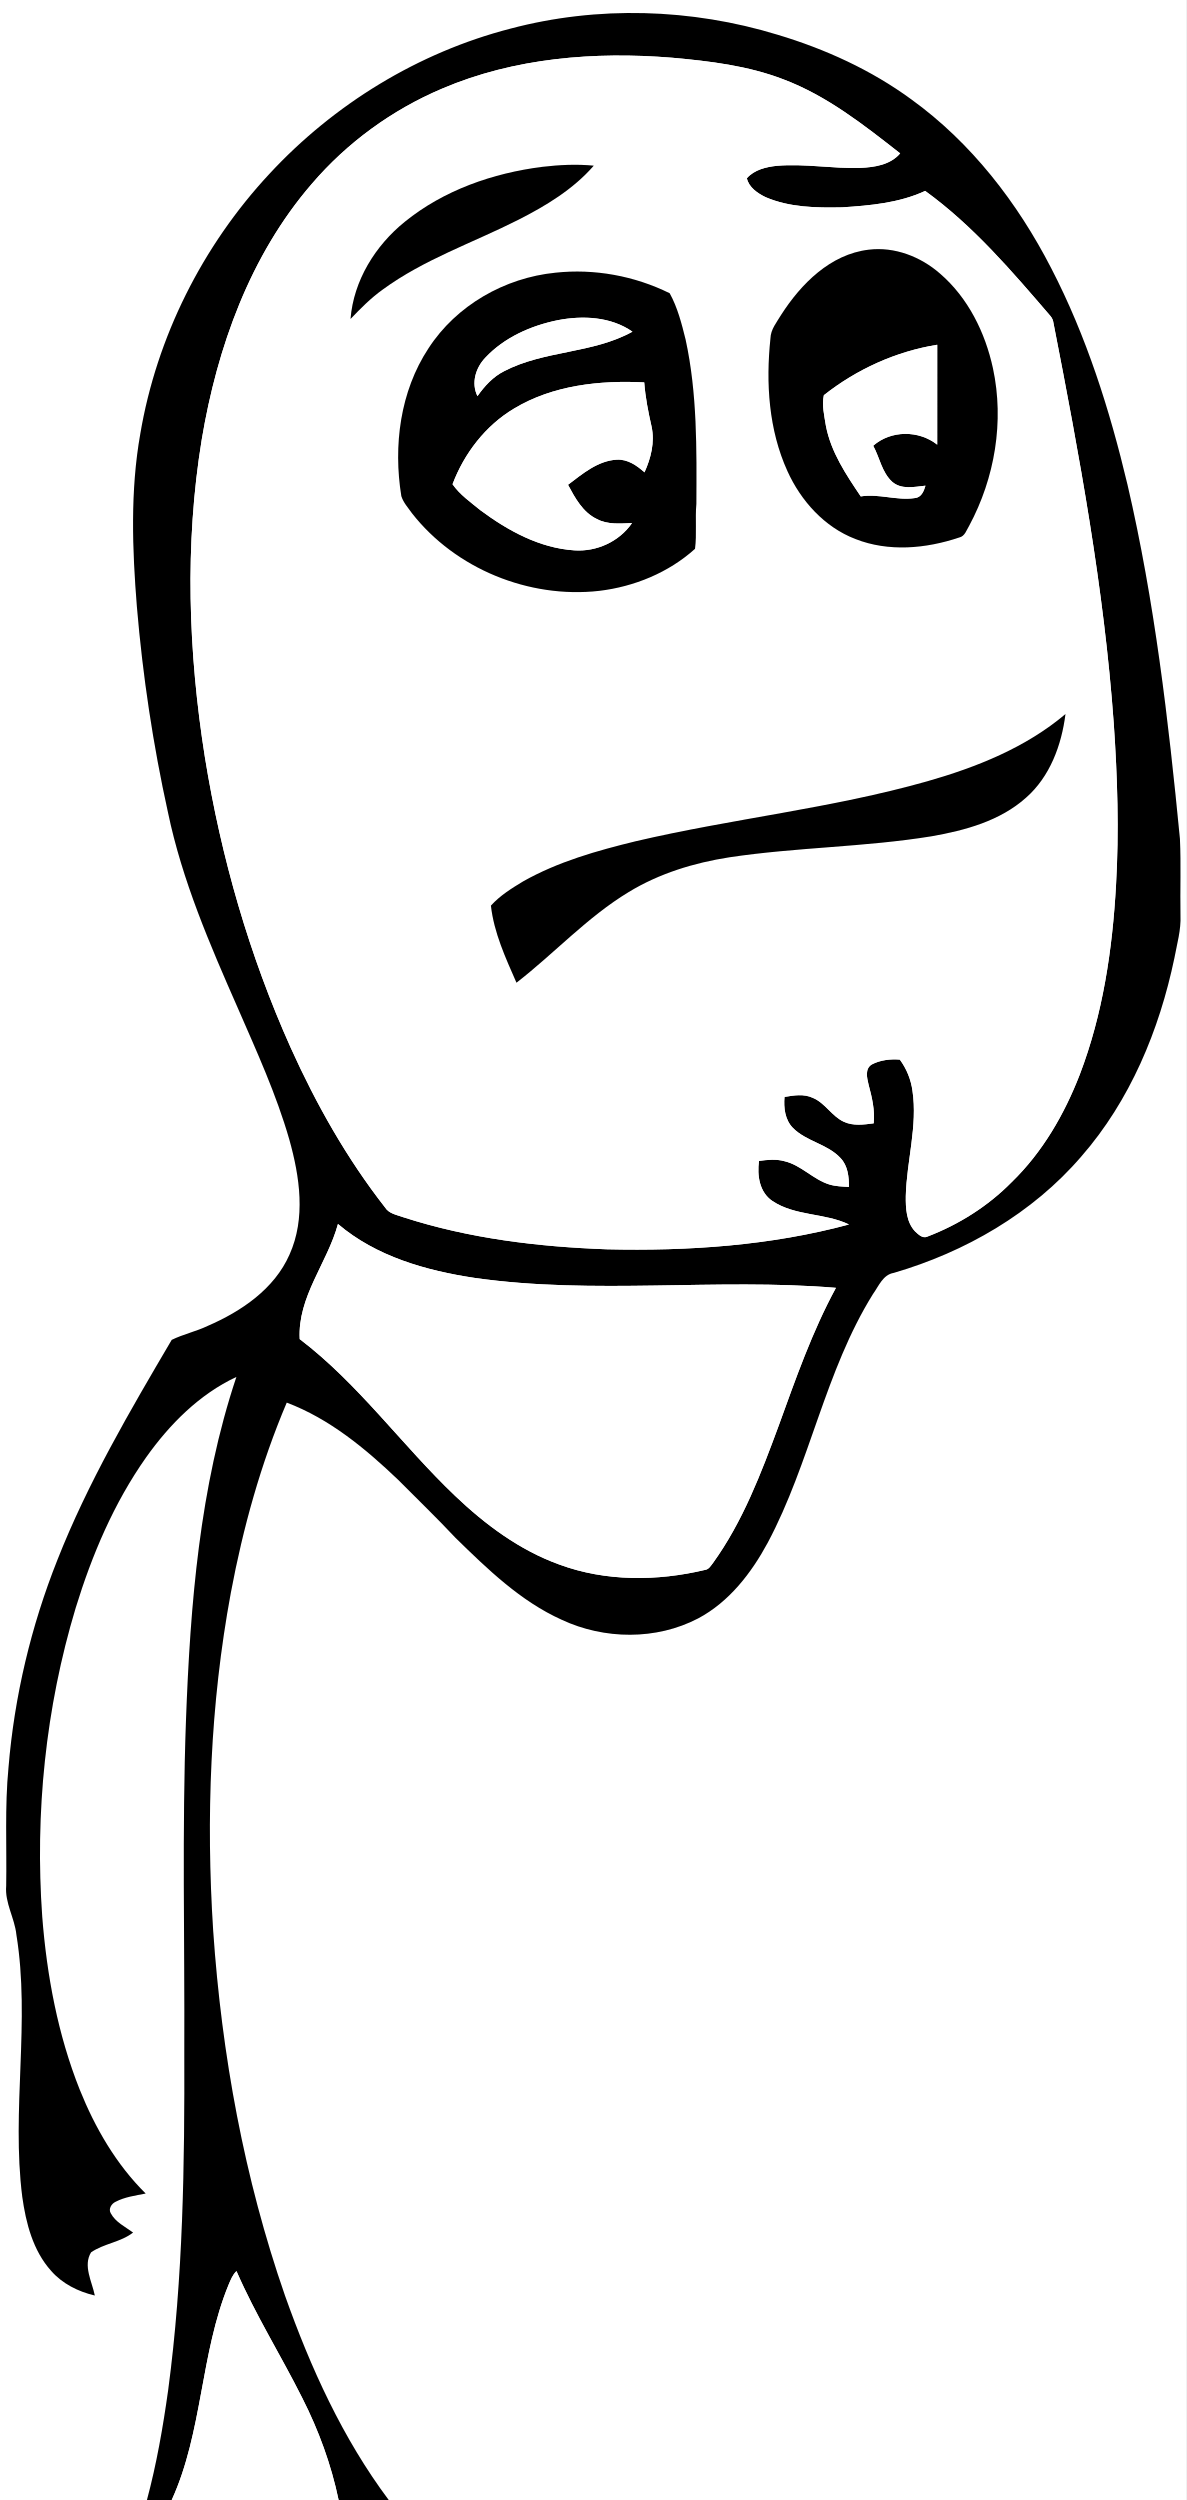
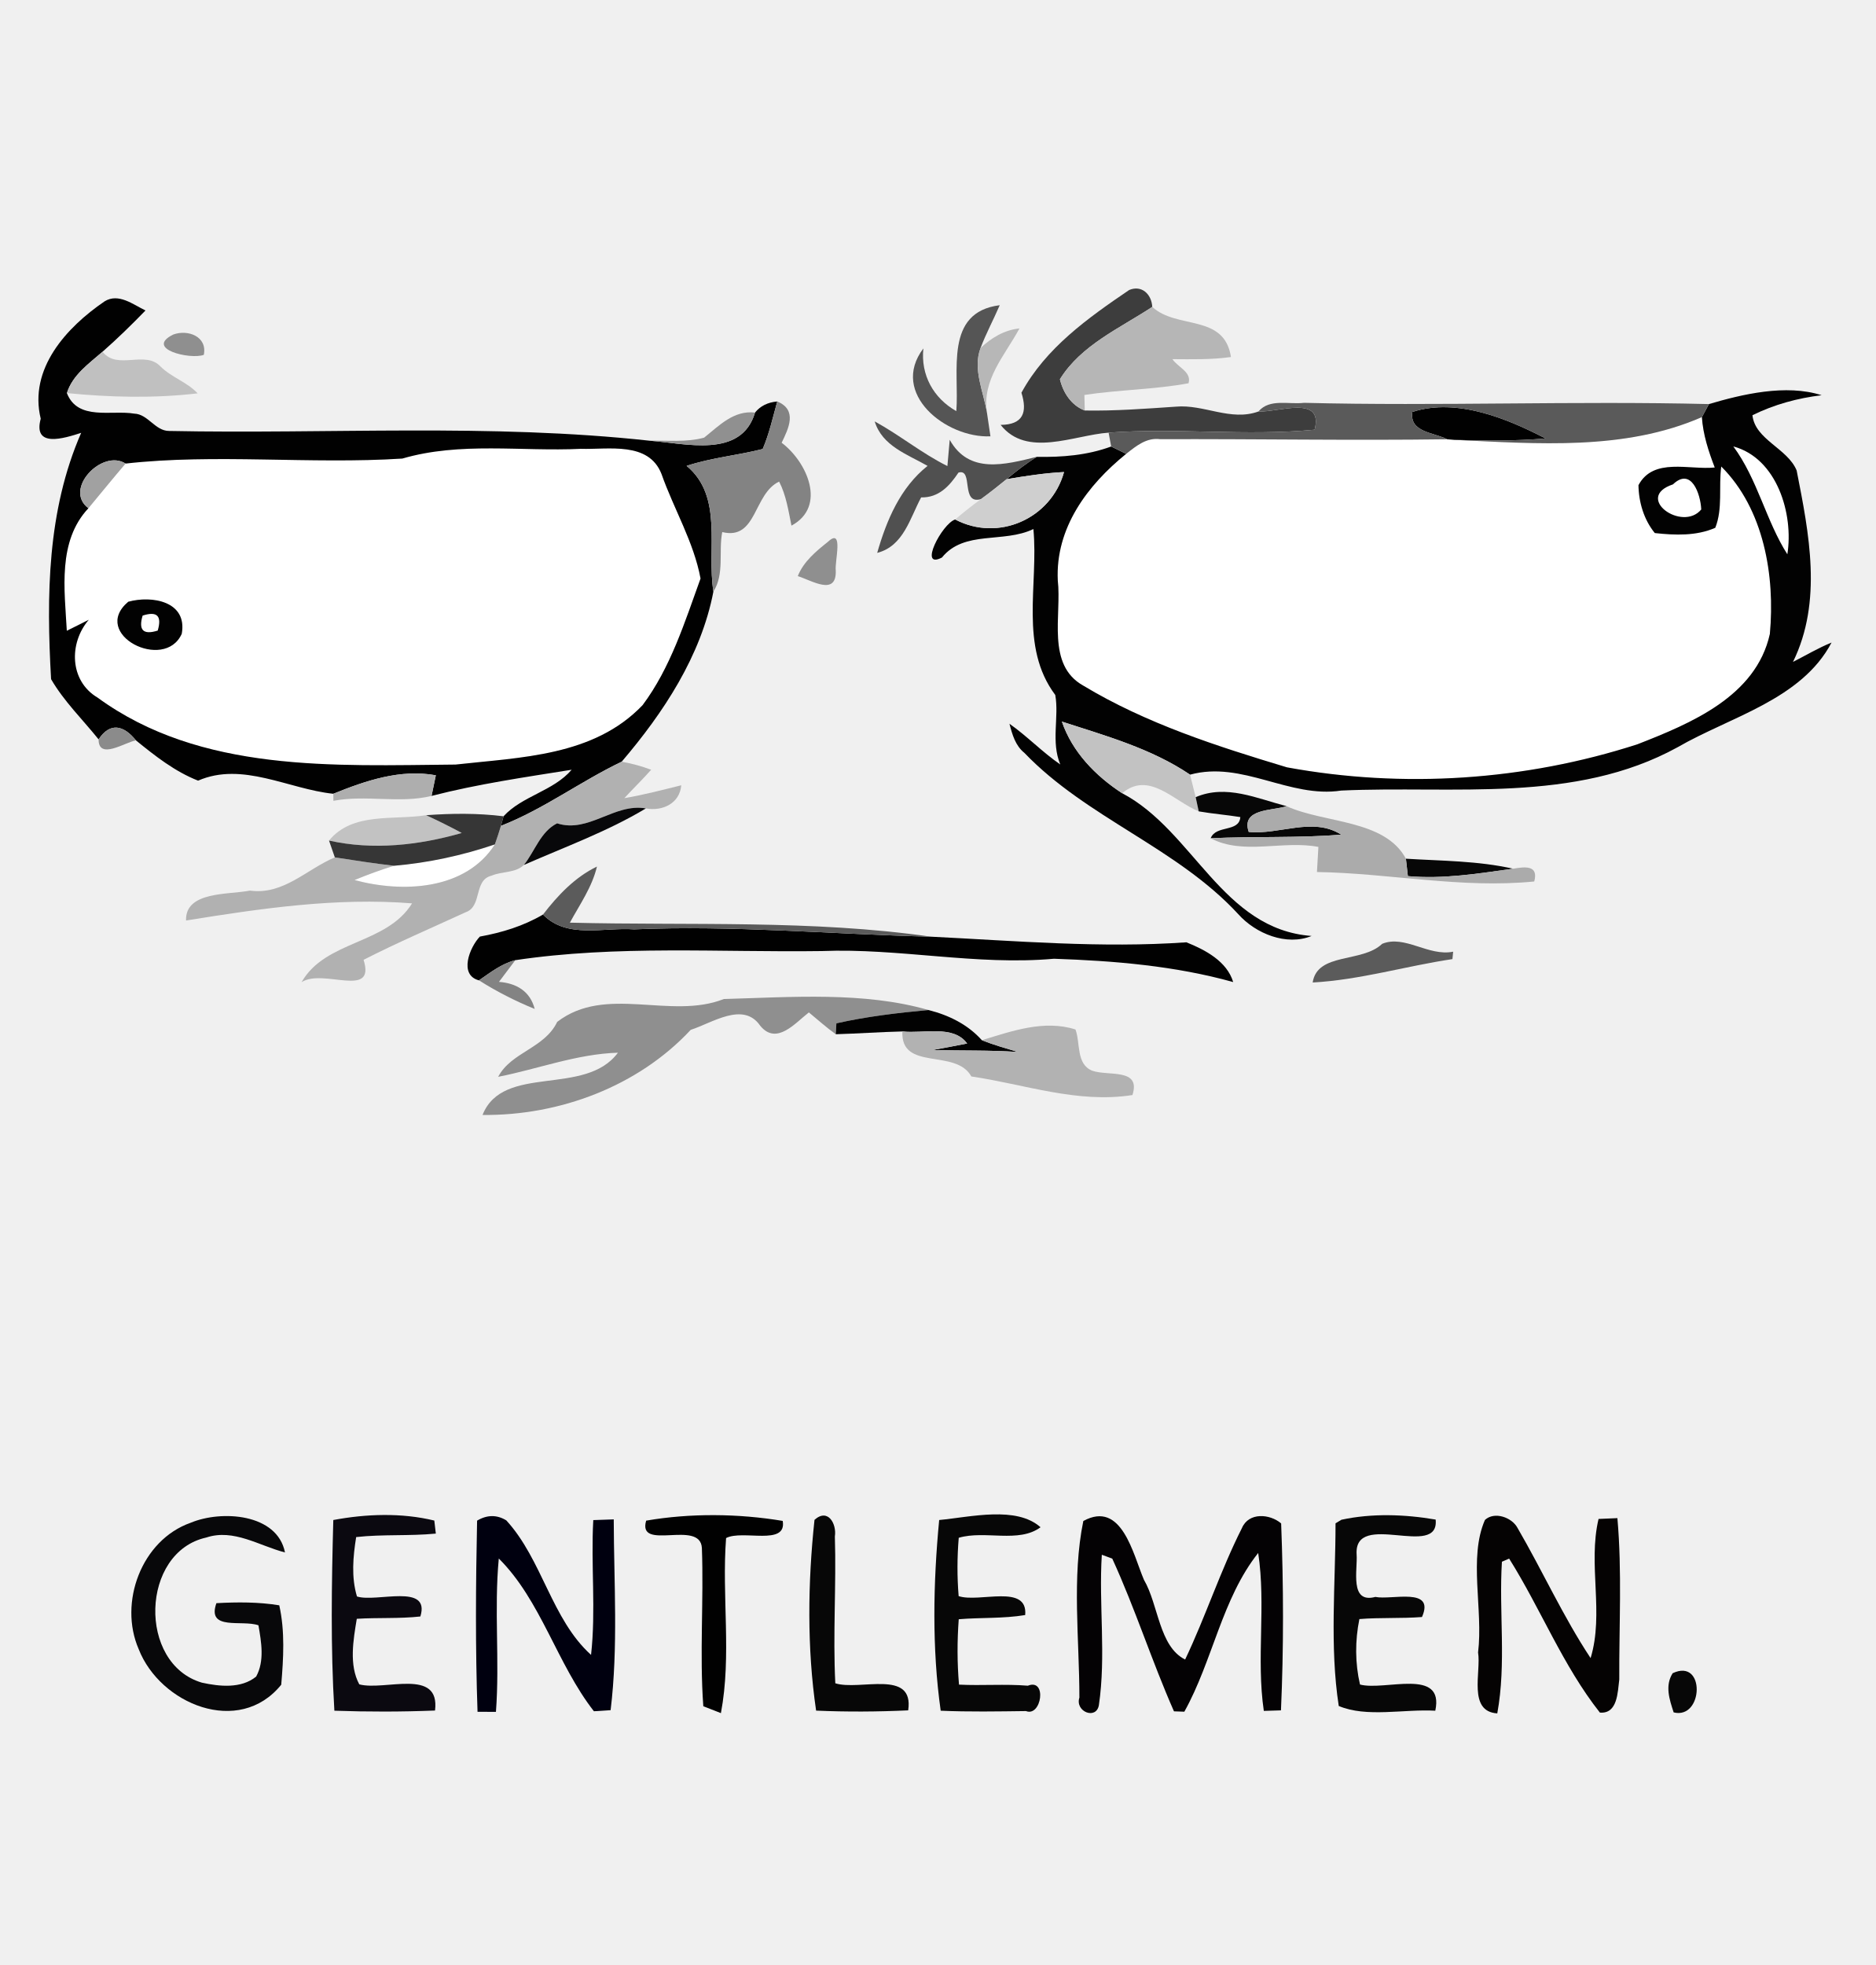
- <svg xmlns="http://www.w3.org/2000/svg" width="473pt" height="997pt" viewBox="0 0 473 997" version="1.1">
-   <path fill="#ffffff" opacity="1.00" d=" M 0.00 0.00 L 473.00 0.00 L 473.00 997.00 L 155.02 997.00 C 136.66 972.46 123.84 944.23 113.64 915.46 C 97.37 868.64 88.42 819.46 85.02 770.07 C 82.12 725.07 83.82 679.62 92.05 635.23 C 96.91 609.28 104.02 583.68 114.35 559.36 C 131.44 565.81 145.75 577.70 158.82 590.18 C 166.45 597.88 174.27 605.39 181.68 613.31 C 194.43 625.77 207.56 638.54 224.03 645.97 C 240.99 653.89 261.69 654.15 278.40 645.43 C 290.79 638.85 299.64 627.33 306.19 615.19 C 323.11 583.43 329.00 546.80 348.13 516.08 C 350.44 512.90 352.09 508.34 356.45 507.62 C 384.94 499.30 411.77 483.85 431.23 461.19 C 450.68 438.92 462.34 410.81 468.34 382.09 C 469.38 376.45 471.04 370.84 470.77 365.05 C 470.60 354.89 471.01 344.72 470.56 334.58 C 465.96 287.18 460.45 239.73 449.64 193.29 C 442.58 163.55 433.30 134.13 419.20 106.92 C 405.78 80.83 387.32 56.88 363.40 39.61 C 347.38 27.88 329.08 19.55 310.11 13.86 C 275.71 3.34 238.36 2.21 203.54 11.43 C 166.77 20.93 133.14 41.58 107.38 69.41 C 80.76 98.02 62.49 134.41 55.96 172.97 C 51.92 195.74 52.75 219.00 54.59 241.94 C 56.92 269.52 61.03 296.96 66.99 323.99 C 72.66 351.17 83.73 376.77 94.87 402.07 C 102.34 419.26 110.20 436.38 115.38 454.44 C 119.54 469.27 122.01 485.84 115.45 500.36 C 109.38 514.11 96.21 522.98 82.85 528.77 C 78.21 530.99 73.10 532.08 68.48 534.34 C 51.79 562.73 35.01 591.33 22.91 622.06 C 12.39 648.52 5.73 676.52 3.39 704.91 C 1.87 720.58 2.74 736.35 2.47 752.07 C 1.88 758.88 5.85 764.89 6.54 771.55 C 12.16 806.19 4.49 841.36 8.88 876.08 C 10.35 886.58 13.14 897.53 20.39 905.61 C 24.88 910.76 31.23 913.91 37.81 915.45 C 36.70 909.96 33.04 903.54 36.31 898.24 C 41.39 894.70 48.09 894.23 53.07 890.34 C 49.92 888.03 46.05 886.22 44.15 882.62 C 43.16 880.91 44.46 878.81 46.08 878.08 C 49.79 876.12 54.03 875.60 58.09 874.78 C 46.33 863.15 37.90 848.56 31.77 833.30 C 23.05 811.37 18.69 787.94 16.85 764.49 C 13.89 723.07 18.18 681.04 30.17 641.26 C 36.67 620.09 45.44 599.38 58.25 581.22 C 67.62 568.02 79.46 556.05 94.28 549.11 C 79.56 593.14 75.89 639.86 74.17 685.97 C 72.57 729.96 73.69 773.98 73.50 818.00 C 73.65 863.11 73.05 908.38 67.07 953.16 C 65.01 967.90 62.46 982.61 58.60 997.00 L 0.00 997.00 L 0.00 0.00 Z" />
-   <path fill="#000000" opacity="1.00" d=" M 203.54 11.43 C 238.36 2.21 275.71 3.34 310.11 13.86 C 329.08 19.55 347.38 27.88 363.40 39.61 C 387.32 56.88 405.78 80.83 419.20 106.92 C 433.30 134.13 442.58 163.55 449.64 193.29 C 460.45 239.73 465.96 287.18 470.56 334.58 C 471.01 344.72 470.60 354.89 470.77 365.05 C 471.04 370.84 469.38 376.45 468.34 382.09 C 462.34 410.81 450.68 438.92 431.23 461.19 C 411.77 483.85 384.94 499.30 356.45 507.62 C 352.09 508.34 350.44 512.90 348.13 516.08 C 329.00 546.80 323.11 583.43 306.19 615.19 C 299.64 627.33 290.79 638.85 278.40 645.43 C 261.69 654.15 240.99 653.89 224.03 645.97 C 207.56 638.54 194.43 625.77 181.68 613.31 C 174.27 605.39 166.45 597.88 158.82 590.18 C 145.75 577.70 131.44 565.81 114.35 559.36 C 104.02 583.68 96.91 609.28 92.05 635.23 C 83.82 679.62 82.12 725.07 85.02 770.07 C 88.42 819.46 97.37 868.64 113.64 915.46 C 123.84 944.23 136.66 972.46 155.02 997.00 L 135.04 997.00 C 132.09 982.88 127.10 969.25 120.58 956.39 C 112.06 939.37 101.90 923.19 94.31 905.71 C 92.76 907.18 91.99 909.22 91.16 911.15 C 79.84 938.72 80.88 969.79 68.48 997.00 L 58.60 997.00 C 62.46 982.61 65.01 967.90 67.07 953.16 C 73.05 908.38 73.65 863.11 73.50 818.00 C 73.69 773.98 72.57 729.96 74.17 685.97 C 75.89 639.86 79.56 593.14 94.28 549.11 C 79.46 556.05 67.62 568.02 58.25 581.22 C 45.44 599.38 36.67 620.09 30.17 641.26 C 18.18 681.04 13.89 723.07 16.85 764.49 C 18.69 787.94 23.05 811.37 31.77 833.30 C 37.90 848.56 46.33 863.15 58.09 874.78 C 54.03 875.60 49.79 876.12 46.08 878.08 C 44.46 878.81 43.16 880.91 44.15 882.62 C 46.05 886.22 49.92 888.03 53.07 890.34 C 48.09 894.23 41.39 894.70 36.31 898.24 C 33.04 903.54 36.70 909.96 37.81 915.45 C 31.23 913.91 24.88 910.76 20.39 905.61 C 13.14 897.53 10.35 886.58 8.88 876.08 C 4.49 841.36 12.16 806.19 6.54 771.55 C 5.85 764.89 1.88 758.88 2.47 752.07 C 2.74 736.35 1.87 720.58 3.39 704.91 C 5.73 676.52 12.39 648.52 22.91 622.06 C 35.01 591.33 51.79 562.73 68.48 534.34 C 73.10 532.08 78.21 530.99 82.85 528.77 C 96.21 522.98 109.38 514.11 115.45 500.36 C 122.01 485.84 119.54 469.27 115.38 454.44 C 110.20 436.38 102.34 419.26 94.87 402.07 C 83.73 376.77 72.66 351.17 66.99 323.99 C 61.03 296.96 56.92 269.52 54.59 241.94 C 52.75 219.00 51.92 195.74 55.96 172.97 C 62.49 134.41 80.76 98.02 107.38 69.41 C 133.14 41.58 166.77 20.93 203.54 11.43 M 176.33 35.34 C 156.37 43.79 138.41 56.88 124.32 73.35 C 99.71 101.86 86.61 138.53 80.46 175.25 C 73.59 217.19 75.08 260.16 81.72 302.03 C 88.16 341.89 99.42 381.05 115.97 417.91 C 126.11 440.37 138.32 462.03 153.53 481.49 C 155.10 484.04 158.22 484.48 160.82 485.43 C 187.02 493.91 214.60 497.24 242.03 498.22 C 274.41 498.98 307.20 496.77 338.58 488.32 C 328.89 483.66 317.14 485.04 308.04 478.96 C 302.85 475.49 301.88 468.72 302.69 462.98 C 306.04 462.52 309.50 462.16 312.82 463.08 C 319.52 464.65 324.20 470.33 330.71 472.36 C 333.25 473.14 335.93 473.20 338.57 473.35 C 338.57 469.33 338.13 464.89 335.21 461.85 C 329.99 456.18 321.54 455.25 316.17 449.77 C 313.03 446.53 312.49 441.76 312.86 437.46 C 316.57 436.83 320.57 436.15 324.14 437.82 C 329.09 439.87 331.68 445.12 336.51 447.36 C 340.25 449.10 344.48 448.51 348.43 447.98 C 348.96 442.71 347.73 437.54 346.37 432.49 C 345.75 429.85 344.84 426.22 347.67 424.51 C 351.03 422.73 355.09 422.28 358.85 422.57 C 361.53 426.20 363.28 430.50 363.89 434.97 C 365.99 449.04 361.57 462.95 361.23 476.99 C 361.17 481.83 361.41 487.31 364.91 491.06 C 366.20 492.25 367.94 494.09 369.88 493.14 C 382.40 488.35 394.03 481.01 403.45 471.44 C 415.74 459.53 424.47 444.39 430.62 428.52 C 439.84 404.42 443.64 378.62 445.07 352.98 C 446.31 331.50 445.65 309.98 444.17 288.54 C 440.31 234.75 430.46 181.64 420.12 128.79 C 419.99 127.76 419.60 126.85 418.95 126.07 C 403.60 108.20 388.15 90.05 368.96 76.14 C 358.63 80.94 347.05 81.97 335.82 82.69 C 325.58 82.90 314.90 82.75 305.34 78.64 C 302.16 77.11 298.61 74.70 297.85 71.07 C 300.86 67.67 305.57 66.56 309.91 66.12 C 320.97 65.19 332.01 67.31 343.08 66.96 C 348.77 66.70 355.07 65.77 358.98 61.17 C 344.54 49.86 329.84 38.23 312.51 31.68 C 298.31 26.19 283.07 24.38 268.01 23.02 C 237.09 20.51 205.11 23.05 176.33 35.34 M 134.78 488.13 C 130.54 503.73 118.63 517.12 119.52 534.03 C 143.01 551.92 160.23 576.29 181.48 596.54 C 193.52 608.02 207.22 618.22 223.00 623.92 C 241.55 630.78 262.09 630.62 281.15 626.08 C 282.71 625.88 283.45 624.43 284.33 623.33 C 296.25 606.78 303.55 587.52 310.56 568.52 C 317.33 549.89 323.87 531.06 333.37 513.59 C 285.44 509.61 237.11 516.45 189.34 509.64 C 169.92 506.73 150.01 501.10 134.78 488.13 Z" />
-   <path fill="#ffffff" opacity="1.00" d=" M 176.33 35.34 C 205.11 23.05 237.09 20.51 268.01 23.02 C 283.07 24.38 298.31 26.19 312.51 31.68 C 329.84 38.23 344.54 49.86 358.98 61.17 C 355.07 65.77 348.77 66.70 343.08 66.96 C 332.01 67.31 320.97 65.19 309.91 66.12 C 305.57 66.56 300.86 67.67 297.85 71.07 C 298.61 74.70 302.16 77.11 305.34 78.64 C 314.90 82.75 325.58 82.90 335.82 82.69 C 347.05 81.97 358.63 80.94 368.96 76.14 C 388.15 90.05 403.60 108.20 418.95 126.07 C 419.60 126.85 419.99 127.76 420.12 128.79 C 430.46 181.64 440.31 234.75 444.17 288.54 C 445.65 309.98 446.31 331.50 445.07 352.98 C 443.64 378.62 439.84 404.42 430.62 428.52 C 424.47 444.39 415.74 459.53 403.45 471.44 C 394.03 481.01 382.40 488.35 369.88 493.14 C 367.94 494.09 366.20 492.25 364.91 491.06 C 361.41 487.31 361.17 481.83 361.23 476.99 C 361.57 462.95 365.99 449.04 363.89 434.97 C 363.28 430.50 361.53 426.20 358.85 422.57 C 355.09 422.28 351.03 422.73 347.67 424.51 C 344.84 426.22 345.75 429.85 346.37 432.49 C 347.73 437.54 348.96 442.71 348.43 447.98 C 344.48 448.51 340.25 449.10 336.51 447.36 C 331.68 445.12 329.09 439.87 324.14 437.82 C 320.57 436.15 316.57 436.83 312.86 437.46 C 312.49 441.76 313.03 446.53 316.17 449.77 C 321.54 455.25 329.99 456.18 335.21 461.85 C 338.13 464.89 338.57 469.33 338.57 473.35 C 335.93 473.20 333.25 473.14 330.71 472.36 C 324.20 470.33 319.52 464.65 312.82 463.08 C 309.50 462.16 306.04 462.52 302.69 462.98 C 301.88 468.72 302.85 475.49 308.04 478.96 C 317.14 485.04 328.89 483.66 338.58 488.32 C 307.20 496.77 274.41 498.98 242.03 498.22 C 214.60 497.24 187.02 493.91 160.82 485.43 C 158.22 484.48 155.10 484.04 153.53 481.49 C 138.32 462.03 126.11 440.37 115.97 417.91 C 99.42 381.05 88.16 341.89 81.72 302.03 C 75.08 260.16 73.59 217.19 80.46 175.25 C 86.61 138.53 99.71 101.86 124.32 73.35 C 138.41 56.88 156.37 43.79 176.33 35.34 M 161.45 88.44 C 149.66 97.95 141.01 111.91 139.79 127.20 C 143.78 123.03 147.85 118.90 152.55 115.53 C 169.03 103.43 188.59 96.84 206.68 87.67 C 217.71 82.07 228.60 75.50 236.79 66.07 C 229.96 65.40 223.06 65.74 216.25 66.54 C 196.58 69.03 176.98 75.84 161.45 88.44 M 346.42 99.58 C 331.14 101.39 319.47 113.19 311.53 125.55 C 309.79 128.50 307.36 131.33 307.26 134.92 C 305.38 152.73 306.54 171.39 314.03 187.88 C 319.39 199.74 328.79 210.22 341.12 214.95 C 354.34 220.18 369.28 218.81 382.51 214.36 C 384.81 213.88 385.44 211.36 386.53 209.62 C 396.73 190.63 400.54 168.07 395.99 146.90 C 392.91 132.63 386.08 118.77 374.90 109.13 C 367.19 102.36 356.75 98.30 346.42 99.58 M 221.45 108.76 C 201.27 110.78 181.96 121.79 170.88 138.92 C 159.55 156.12 156.81 177.80 160.05 197.84 C 160.85 200.43 162.76 202.50 164.30 204.68 C 181.66 226.88 211.01 238.78 238.92 235.64 C 252.92 233.98 266.66 228.35 277.17 218.87 C 277.93 212.93 277.18 206.91 277.71 200.94 C 277.82 179.07 278.09 156.92 273.42 135.43 C 271.85 129.12 270.23 122.67 267.07 116.95 C 253.07 110.02 237.00 107.06 221.45 108.76 M 369.76 311.59 C 331.66 322.40 292.09 326.47 253.58 335.48 C 238.11 339.25 222.55 343.63 208.61 351.51 C 204.03 354.28 199.39 357.16 195.78 361.16 C 196.98 372.00 201.65 382.02 205.97 391.90 C 221.12 380.15 234.21 365.74 250.70 355.76 C 262.89 348.32 276.77 344.09 290.81 341.90 C 317.60 337.87 344.83 337.85 371.57 333.50 C 384.92 331.15 398.79 327.40 409.13 318.16 C 418.72 309.76 423.35 297.15 424.91 284.77 C 409.08 298.15 389.49 305.96 369.76 311.59 Z" />
-   <path fill="#000000" opacity="1.00" d=" M 161.45 88.44 C 176.98 75.84 196.58 69.03 216.25 66.54 C 223.06 65.74 229.96 65.40 236.79 66.07 C 228.60 75.50 217.71 82.07 206.68 87.67 C 188.59 96.84 169.03 103.43 152.55 115.53 C 147.85 118.90 143.78 123.03 139.79 127.20 C 141.01 111.91 149.66 97.95 161.45 88.44 Z" />
-   <path fill="#000000" opacity="1.00" d=" M 346.42 99.58 C 356.75 98.30 367.19 102.36 374.90 109.13 C 386.08 118.77 392.91 132.63 395.99 146.90 C 400.54 168.07 396.73 190.63 386.53 209.62 C 385.44 211.36 384.81 213.88 382.51 214.36 C 369.28 218.81 354.34 220.18 341.12 214.95 C 328.79 210.22 319.39 199.74 314.03 187.88 C 306.54 171.39 305.38 152.73 307.26 134.92 C 307.36 131.33 309.79 128.50 311.53 125.55 C 319.47 113.19 331.14 101.39 346.42 99.58 M 328.55 157.61 C 327.69 161.59 328.74 165.78 329.36 169.76 C 331.35 180.27 337.41 189.27 343.27 197.97 C 350.47 196.80 357.61 199.70 364.76 198.64 C 367.44 198.44 368.42 195.91 369.08 193.69 C 364.71 194.15 359.49 195.36 355.82 192.15 C 351.68 188.39 350.83 182.50 348.23 177.76 C 355.30 171.53 366.43 171.53 373.76 177.33 C 373.74 164.05 373.73 150.77 373.77 137.49 C 357.29 140.15 341.62 147.27 328.55 157.61 Z" />
-   <path fill="#000000" opacity="1.00" d=" M 221.45 108.76 C 237.00 107.06 253.07 110.02 267.07 116.95 C 270.23 122.67 271.85 129.12 273.42 135.43 C 278.09 156.92 277.82 179.07 277.71 200.94 C 277.18 206.91 277.93 212.93 277.17 218.87 C 266.66 228.35 252.92 233.98 238.92 235.64 C 211.01 238.78 181.66 226.88 164.30 204.68 C 162.76 202.50 160.85 200.43 160.05 197.84 C 156.81 177.80 159.55 156.12 170.88 138.92 C 181.96 121.79 201.27 110.78 221.45 108.76 M 222.40 127.70 C 211.72 129.88 201.15 134.55 193.60 142.59 C 189.71 146.62 187.82 152.73 190.41 157.98 C 193.23 153.99 196.59 150.27 201.02 148.04 C 217.06 139.67 236.35 141.08 252.22 132.27 C 243.59 126.27 232.42 125.75 222.40 127.70 M 204.97 162.95 C 193.59 169.76 185.13 180.79 180.47 193.11 C 183.36 197.29 187.67 200.26 191.55 203.46 C 202.51 211.60 215.14 218.58 229.03 219.48 C 237.95 220.10 246.95 215.99 252.05 208.60 C 247.35 208.77 242.33 209.30 238.01 206.98 C 232.41 204.29 229.33 198.58 226.52 193.33 C 232.33 188.95 238.38 183.74 246.00 183.31 C 250.29 183.09 253.97 185.64 257.02 188.37 C 259.59 182.70 261.18 176.40 259.86 170.18 C 258.53 164.35 257.37 158.47 256.92 152.50 C 239.18 151.61 220.46 153.61 204.97 162.95 Z" />
-   <path fill="#ffffff" opacity="1.00" d=" M 222.40 127.70 C 232.42 125.75 243.59 126.27 252.22 132.27 C 236.35 141.08 217.06 139.67 201.02 148.04 C 196.59 150.27 193.23 153.99 190.41 157.98 C 187.82 152.73 189.71 146.62 193.60 142.59 C 201.15 134.55 211.72 129.88 222.40 127.70 Z" />
-   <path fill="#ffffff" opacity="1.00" d=" M 328.55 157.61 C 341.62 147.27 357.29 140.15 373.77 137.49 C 373.73 150.77 373.74 164.05 373.76 177.33 C 366.43 171.53 355.30 171.53 348.23 177.76 C 350.83 182.50 351.68 188.39 355.82 192.15 C 359.49 195.36 364.71 194.15 369.08 193.69 C 368.42 195.91 367.44 198.44 364.76 198.64 C 357.61 199.70 350.47 196.80 343.27 197.97 C 337.41 189.27 331.35 180.27 329.36 169.76 C 328.74 165.78 327.69 161.59 328.55 157.61 Z" />
-   <path fill="#ffffff" opacity="1.00" d=" M 204.97 162.95 C 220.46 153.61 239.18 151.61 256.92 152.50 C 257.37 158.47 258.53 164.35 259.86 170.18 C 261.18 176.40 259.59 182.70 257.02 188.37 C 253.97 185.64 250.29 183.09 246.00 183.31 C 238.38 183.74 232.33 188.95 226.52 193.33 C 229.33 198.58 232.41 204.29 238.01 206.98 C 242.33 209.30 247.35 208.77 252.05 208.60 C 246.95 215.99 237.95 220.10 229.03 219.48 C 215.14 218.58 202.51 211.60 191.55 203.46 C 187.67 200.26 183.36 197.29 180.47 193.11 C 185.13 180.79 193.59 169.76 204.97 162.95 Z" />
-   <path fill="#000000" opacity="1.00" d=" M 369.76 311.59 C 389.49 305.96 409.08 298.15 424.91 284.77 C 423.35 297.15 418.72 309.76 409.13 318.16 C 398.79 327.40 384.92 331.15 371.57 333.50 C 344.83 337.85 317.60 337.87 290.81 341.90 C 276.77 344.09 262.89 348.32 250.70 355.76 C 234.21 365.74 221.12 380.15 205.97 391.90 C 201.65 382.02 196.98 372.00 195.78 361.16 C 199.39 357.16 204.03 354.28 208.61 351.51 C 222.55 343.63 238.11 339.25 253.58 335.48 C 292.09 326.47 331.66 322.40 369.76 311.59 Z" />
-   <path fill="#ffffff" opacity="1.00" d=" M 134.78 488.13 C 150.01 501.10 169.92 506.73 189.34 509.64 C 237.11 516.45 285.44 509.61 333.37 513.59 C 323.87 531.06 317.33 549.89 310.56 568.52 C 303.55 587.52 296.25 606.78 284.33 623.33 C 283.45 624.43 282.71 625.88 281.15 626.08 C 262.09 630.62 241.55 630.78 223.00 623.92 C 207.22 618.22 193.52 608.02 181.48 596.54 C 160.23 576.29 143.01 551.92 119.52 534.03 C 118.63 517.12 130.54 503.73 134.78 488.13 Z" />
-   <path fill="#ffffff" opacity="1.00" d=" M 91.16 911.15 C 91.99 909.22 92.76 907.18 94.31 905.71 C 101.90 923.19 112.06 939.37 120.58 956.39 C 127.10 969.25 132.09 982.88 135.04 997.00 L 68.48 997.00 C 80.88 969.79 79.84 938.72 91.16 911.15 Z" />
+ <svg xmlns="http://www.w3.org/2000/svg" width="210pt" height="220pt" viewBox="0 0 210 220" version="1.1">
+   <g id="#ffffffff">
+     <path fill="#ffffff" opacity="1.00" d=" M 162.87 49.25 C 172.14 49.67 181.87 50.49 190.56 46.70 C 190.69 48.66 191.30 50.52 192.00 52.34 C 189.16 52.64 185.13 51.18 183.46 54.32 C 183.49 56.23 184.07 58.19 185.29 59.68 C 187.54 59.93 189.95 60.02 192.06 59.09 C 192.92 56.93 192.42 54.49 192.73 52.23 C 197.51 56.99 198.77 64.49 198.17 70.98 C 196.62 77.97 189.33 80.99 183.34 83.33 C 170.76 87.40 157.10 88.30 144.10 85.91 C 136.26 83.55 128.34 81.01 121.29 76.76 C 117.13 74.43 118.89 68.89 118.44 64.98 C 118.16 59.11 121.76 54.32 126.10 50.81 C 127.22 49.93 128.38 48.96 129.92 49.17 C 140.62 49.13 151.33 49.33 162.04 49.18 L 162.87 49.25 Z" />
+     <path fill="#ffffff" opacity="1.00" d=" M 45.05 51.34 C 51.55 49.44 58.36 50.57 65.03 50.25 C 68.13 50.35 72.63 49.39 74.07 53.07 C 75.45 56.99 77.68 60.67 78.44 64.77 C 76.68 69.63 75.08 74.77 71.95 78.95 C 66.48 84.68 58.32 84.78 51.01 85.60 C 37.45 85.72 22.47 86.54 10.92 78.10 C 7.77 76.23 7.70 72.00 9.94 69.39 C 9.32 69.70 8.10 70.32 7.48 70.62 C 7.23 66.01 6.43 60.60 9.90 56.90 C 11.28 55.24 12.65 53.55 14.06 51.90 C 24.11 50.77 34.78 52.00 45.05 51.34 M 14.36 67.37 C 10.06 71.01 18.42 75.26 20.35 70.96 C 21.01 67.33 17.02 66.64 14.36 67.37 Z" />
+     <path fill="#ffffff" opacity="1.00" d=" M 194.08 49.98 C 198.98 51.30 200.85 57.56 200.13 62.06 C 197.74 58.32 196.80 53.66 194.08 49.98 Z" />
+     <path fill="#ffffff" opacity="1.00" d=" M 187.32 54.23 C 189.37 52.27 190.41 55.29 190.49 57.04 C 188.36 59.61 182.91 55.70 187.32 54.23 Z" />
+     <path fill="#ffffff" opacity="1.00" d=" M 15.97 68.92 C 17.59 68.40 18.15 68.95 17.66 70.60 C 16.04 71.11 15.48 70.55 15.97 68.92 Z" />
+     <path fill="#ffffff" opacity="1.00" d=" M 44.13 96.93 C 47.97 96.60 51.75 95.78 55.41 94.54 C 52.12 99.68 45.08 99.98 39.70 98.53 C 41.15 97.93 42.62 97.39 44.13 96.93 Z" />
+   </g>
+   <g id="#3d3d3dff">
+     <path fill="#3d3d3d" opacity="1.00" d=" M 126.43 32.47 C 127.83 31.88 128.94 32.93 129.02 34.36 C 125.39 36.75 121.04 38.64 118.68 42.46 C 119.04 43.97 119.96 45.39 121.46 45.96 C 124.86 46.02 128.26 45.76 131.66 45.53 C 134.79 45.24 137.79 47.20 140.91 46.07 C 143.14 46.18 148.23 44.16 147.20 48.11 C 139.53 48.85 131.80 47.87 124.13 48.44 C 120.22 48.72 114.98 51.28 112.04 47.57 C 114.57 47.55 115.06 46.16 114.37 43.97 C 117.09 38.96 121.82 35.60 126.43 32.47 Z" />
+   </g>
+   <g id="#010101ff">
+     <path fill="#010101" opacity="1.00" d=" M 11.71 33.74 C 13.27 32.77 14.91 34.10 16.29 34.76 C 14.74 36.36 13.15 37.91 11.48 39.38 C 9.95 40.72 8.13 41.97 7.49 44.01 C 8.70 47.14 12.49 45.88 15.03 46.31 C 16.58 46.36 17.36 48.25 18.94 48.25 C 36.85 48.61 54.88 47.39 72.72 49.34 C 76.74 49.63 83.00 51.38 84.54 46.19 C 85.13 45.46 85.96 45.04 87.03 44.95 C 86.53 46.74 86.13 48.56 85.40 50.27 C 82.58 50.99 79.65 51.24 76.88 52.16 C 81.03 55.60 79.12 61.48 79.88 66.23 C 78.49 73.46 74.27 79.82 69.61 85.28 C 65.00 87.48 60.87 90.60 56.09 92.46 L 56.38 91.39 C 58.48 89.10 61.95 88.58 64.01 86.18 C 58.75 87.02 53.48 87.78 48.32 89.11 C 48.44 88.54 48.68 87.38 48.80 86.80 C 44.82 86.08 40.95 87.40 37.32 88.87 C 32.31 88.35 27.15 85.24 22.18 87.40 C 19.59 86.39 17.36 84.63 15.22 82.89 C 13.86 81.20 12.33 80.82 11.04 82.78 C 9.25 80.55 7.16 78.52 5.72 76.04 C 5.19 66.72 5.28 57.17 9.09 48.46 C 7.19 49.07 3.66 50.20 4.56 46.88 C 3.20 41.29 7.43 36.66 11.71 33.74 M 45.05 51.34 C 34.78 52.00 24.11 50.77 14.06 51.90 C 11.45 50.23 7.06 54.77 9.90 56.90 C 6.43 60.60 7.23 66.01 7.48 70.62 C 8.10 70.32 9.32 69.70 9.94 69.39 C 7.70 72.00 7.77 76.23 10.92 78.10 C 22.47 86.54 37.45 85.72 51.01 85.60 C 58.32 84.78 66.48 84.68 71.95 78.95 C 75.08 74.77 76.68 69.63 78.44 64.77 C 77.68 60.67 75.45 56.99 74.07 53.07 C 72.63 49.39 68.13 50.35 65.03 50.25 C 58.36 50.57 51.55 49.44 45.05 51.34 Z" />
+     <path fill="#010101" opacity="1.00" d=" M 158.14 46.12 C 163.19 44.49 168.92 46.95 173.05 49.09 C 169.67 49.38 166.26 49.35 162.87 49.25 L 162.04 49.18 C 160.56 48.41 157.79 48.41 158.14 46.12 Z" />
+     <path fill="#010101" opacity="1.00" d=" M 53.73 104.86 C 56.21 104.41 58.61 103.68 60.80 102.39 C 63.48 105.15 67.60 103.80 71.00 104.05 C 82.10 103.57 93.15 104.60 104.23 104.87 C 113.76 105.34 123.30 106.17 132.84 105.50 C 134.94 106.34 137.38 107.62 138.08 109.95 C 131.56 108.13 124.75 107.57 118.01 107.34 C 109.31 108.12 100.70 106.13 92.01 106.48 C 80.57 106.64 69.06 105.80 57.70 107.50 C 56.16 107.89 54.91 108.88 53.63 109.76 C 51.34 109.16 52.59 106.05 53.73 104.86 Z" />
+     <path fill="#010101" opacity="1.00" d=" M 72.35 170.25 C 77.28 169.40 82.68 169.45 87.64 170.28 C 88.13 173.13 83.14 171.23 81.30 172.20 C 80.80 178.71 81.94 185.34 80.72 191.80 C 80.23 191.60 79.24 191.22 78.75 191.03 C 78.32 185.13 78.81 179.21 78.59 173.31 C 78.40 170.07 71.34 173.75 72.35 170.25 Z" />
+   </g>
+   <g id="#555555ff">
+     <path fill="#555555" opacity="1.00" d=" M 107.08 46.03 C 107.43 41.56 105.70 34.96 111.94 34.17 C 111.25 35.78 110.41 37.32 109.79 38.97 C 108.89 41.38 110.16 43.89 110.52 46.28 C 110.61 46.92 110.80 48.21 110.90 48.85 C 105.95 49.08 99.57 44.06 103.39 39.01 C 103.08 41.97 104.50 44.57 107.08 46.03 Z" />
+   </g>
+   <g id="#b6b6b6ff">
+     <path fill="#b6b6b6" opacity="1.00" d=" M 129.02 34.36 C 131.80 36.92 137.08 35.09 137.83 39.97 C 135.66 40.28 133.46 40.22 131.28 40.21 C 131.86 41.11 133.46 41.64 133.08 42.91 C 129.23 43.62 125.29 43.63 121.42 44.22 C 121.43 44.66 121.45 45.53 121.46 45.96 C 119.96 45.39 119.04 43.97 118.68 42.46 C 121.04 38.64 125.39 36.75 129.02 34.36 Z" />
+   </g>
+   <g id="#8f8f8fff">
+     <path fill="#8f8f8f" opacity="1.00" d=" M 19.41 37.45 C 21.04 36.86 23.24 37.67 22.82 39.73 C 21.26 40.29 16.15 39.05 19.41 37.45 Z" />
+     <path fill="#8f8f8f" opacity="1.00" d=" M 92.69 60.67 C 94.51 58.97 93.44 62.91 93.58 63.88 C 93.68 66.78 90.89 64.99 89.33 64.50 C 89.96 62.89 91.37 61.72 92.69 60.67 Z" />
+     <path fill="#8f8f8f" opacity="1.00" d=" M 62.39 114.41 C 67.83 110.22 75.07 114.21 81.05 111.85 C 88.59 111.64 96.76 111.00 103.95 113.08 C 100.49 113.40 97.03 113.81 93.65 114.57 C 93.63 114.87 93.59 115.48 93.58 115.79 C 92.52 115.03 91.57 114.17 90.57 113.35 C 89.04 114.53 86.95 117.08 85.12 114.84 C 83.23 112.08 79.73 114.54 77.34 115.30 C 71.45 121.63 62.65 124.92 54.03 124.83 C 56.33 119.04 65.51 122.83 69.19 117.86 C 64.59 118.00 60.25 119.68 55.78 120.56 C 57.24 117.78 60.97 117.38 62.39 114.41 Z" />
+   </g>
+   <g id="#b7b7b7ff">
+     <path fill="#b7b7b7" opacity="1.00" d=" M 109.79 38.97 C 110.99 37.82 112.47 36.94 114.15 36.77 C 112.50 39.83 109.91 42.51 110.52 46.28 C 110.16 43.89 108.89 41.38 109.79 38.97 Z" />
+   </g>
+   <g id="#c0c0c0ff">
+     <path fill="#c0c0c0" opacity="1.00" d=" M 7.49 44.01 C 8.13 41.97 9.95 40.72 11.48 39.38 C 13.16 41.50 16.24 39.16 17.99 41.05 C 19.22 42.26 20.96 42.78 22.13 44.04 C 17.27 44.61 12.35 44.49 7.49 44.01 Z" />
+   </g>
+   <g id="#020202ff">
+     <path fill="#020202" opacity="1.00" d=" M 191.35 45.24 C 195.01 44.16 199.95 42.96 203.97 44.25 C 201.28 44.57 198.65 45.29 196.22 46.49 C 196.52 49.24 200.14 50.18 201.17 52.67 C 202.56 59.72 204.09 67.32 200.76 74.11 C 202.19 73.38 203.58 72.55 205.08 71.94 C 201.71 78.34 193.73 80.25 187.84 83.66 C 176.30 90.00 162.81 87.93 150.18 88.51 C 144.36 89.40 139.11 85.13 133.25 86.73 C 128.94 83.81 123.77 82.37 118.90 80.79 C 120.06 84.19 122.68 86.88 125.65 88.81 C 133.65 93.02 136.85 104.05 146.86 104.79 C 144.05 105.94 140.59 104.53 138.65 102.35 C 131.78 94.90 121.70 91.59 114.70 84.29 C 113.69 83.48 113.34 82.23 113.03 81.03 C 115.02 82.43 116.71 84.21 118.72 85.59 C 117.66 83.05 118.60 80.31 118.16 77.81 C 114.10 72.39 116.30 65.46 115.71 59.23 C 112.38 60.85 107.97 59.33 105.47 62.42 C 102.79 63.81 105.47 58.64 106.95 58.16 C 111.78 60.70 117.69 58.08 119.14 52.85 C 116.98 52.96 114.84 53.29 112.71 53.65 C 113.78 52.75 114.89 51.90 116.08 51.15 C 118.91 51.20 121.74 50.98 124.42 49.99 C 124.84 50.19 125.68 50.61 126.10 50.81 C 121.76 54.32 118.16 59.11 118.44 64.98 C 118.89 68.89 117.13 74.43 121.29 76.76 C 128.34 81.01 136.26 83.55 144.10 85.91 C 157.10 88.30 170.76 87.40 183.34 83.33 C 189.33 80.99 196.62 77.97 198.17 70.98 C 198.77 64.49 197.51 56.99 192.73 52.23 C 192.42 54.49 192.92 56.93 192.06 59.09 C 189.95 60.02 187.54 59.93 185.29 59.68 C 184.07 58.19 183.49 56.23 183.46 54.32 C 185.13 51.18 189.16 52.64 192.00 52.34 C 191.30 50.52 190.69 48.66 190.56 46.70 C 190.76 46.34 191.15 45.61 191.35 45.24 M 194.08 49.98 C 196.80 53.66 197.74 58.32 200.13 62.06 C 200.85 57.56 198.98 51.30 194.08 49.98 M 187.32 54.23 C 182.91 55.70 188.36 59.61 190.49 57.04 C 190.41 55.29 189.37 52.27 187.32 54.23 Z" />
+     <path fill="#020202" opacity="1.00" d=" M 14.36 67.37 C 17.02 66.64 21.01 67.33 20.35 70.96 C 18.42 75.26 10.06 71.01 14.36 67.37 M 15.97 68.92 C 15.48 70.55 16.04 71.11 17.66 70.60 C 18.15 68.95 17.59 68.40 15.97 68.92 Z" />
+     <path fill="#020202" opacity="1.00" d=" M 93.65 114.57 C 97.03 113.81 100.49 113.40 103.95 113.08 C 106.23 113.65 108.35 114.69 109.94 116.46 C 111.26 116.99 112.63 117.37 113.99 117.78 C 110.81 117.56 107.62 117.65 104.43 117.56 C 105.72 117.33 107.00 117.08 108.29 116.83 C 106.76 114.71 103.36 115.75 101.04 115.48 C 98.55 115.54 96.07 115.72 93.58 115.79 C 93.59 115.48 93.63 114.87 93.65 114.57 Z" />
+   </g>
+   <g id="#838383ff">
+     <path fill="#838383" opacity="1.00" d=" M 87.03 44.95 C 89.32 45.89 88.30 47.97 87.52 49.57 C 90.36 51.70 92.61 56.70 88.62 58.85 C 88.28 57.18 88.03 55.46 87.24 53.92 C 84.34 55.28 84.77 60.52 80.87 59.57 C 80.44 61.76 81.14 64.27 79.88 66.23 C 79.12 61.48 81.03 55.60 76.88 52.16 C 79.65 51.24 82.58 50.99 85.40 50.27 C 86.13 48.56 86.53 46.74 87.03 44.95 Z" />
+     <path fill="#838383" opacity="1.00" d=" M 53.63 109.76 C 54.91 108.88 56.16 107.89 57.70 107.50 C 57.09 108.31 56.48 109.12 55.87 109.93 C 57.83 110.08 59.36 110.98 59.87 112.96 C 57.70 112.08 55.61 111.01 53.63 109.76 Z" />
+   </g>
+   <g id="#5a5a5aff">
+     <path fill="#5a5a5a" opacity="1.00" d=" M 140.91 46.07 C 142.15 44.59 144.33 45.31 146.01 45.10 C 161.12 45.48 176.25 44.87 191.35 45.24 C 191.15 45.61 190.76 46.34 190.56 46.70 C 181.87 50.49 172.14 49.67 162.87 49.25 C 166.26 49.35 169.67 49.38 173.05 49.09 C 168.92 46.95 163.19 44.49 158.14 46.12 C 157.79 48.41 160.56 48.41 162.04 49.18 C 151.33 49.33 140.62 49.13 129.92 49.17 C 128.38 48.96 127.22 49.93 126.10 50.81 C 125.68 50.61 124.84 50.19 124.42 49.99 C 124.34 49.60 124.20 48.83 124.13 48.44 C 131.80 47.87 139.53 48.85 147.20 48.11 C 148.23 44.16 143.14 46.18 140.91 46.07 Z" />
+   </g>
+   <g id="#909090ff">
+     <path fill="#909090" opacity="1.00" d=" M 78.84 49.00 C 80.53 47.65 82.15 45.92 84.54 46.19 C 83.00 51.38 76.74 49.63 72.72 49.34 C 74.75 49.29 76.85 49.54 78.84 49.00 Z" />
+   </g>
+   <g id="#505050ff">
+     <path fill="#505050" opacity="1.00" d=" M 97.94 47.18 C 100.74 48.71 103.22 50.76 106.08 52.18 C 106.14 51.45 106.27 49.98 106.34 49.24 C 108.50 53.11 112.50 52.03 116.08 51.15 C 114.89 51.90 113.78 52.75 112.71 53.65 C 111.77 54.41 110.82 55.17 109.84 55.88 C 107.52 56.56 109.03 52.41 107.32 52.91 C 106.30 54.44 105.10 55.73 103.14 55.69 C 101.88 58.03 101.17 61.14 98.22 61.90 C 99.27 58.24 100.80 54.60 103.86 52.16 C 101.61 50.87 98.78 49.94 97.94 47.18 Z" />
+   </g>
+   <g id="#a1a1a1ff">
+     <path fill="#a1a1a1" opacity="1.00" d=" M 9.90 56.90 C 7.06 54.77 11.45 50.23 14.06 51.90 C 12.65 53.55 11.28 55.24 9.90 56.90 Z" />
+   </g>
+   <g id="#cfcfcfff">
+     <path fill="#cfcfcf" opacity="1.00" d=" M 112.71 53.65 C 114.84 53.29 116.98 52.96 119.14 52.85 C 117.69 58.08 111.78 60.70 106.95 58.16 C 107.88 57.36 108.85 56.60 109.84 55.88 C 110.82 55.17 111.77 54.41 112.71 53.65 Z" />
+   </g>
+   <g id="#8b8b8bff">
+     <path fill="#8b8b8b" opacity="1.00" d=" M 11.04 82.78 C 12.33 80.82 13.86 81.20 15.22 82.89 C 14.01 83.10 11.02 85.13 11.04 82.78 Z" />
+   </g>
+   <g id="#c2c2c2ff">
+     <path fill="#c2c2c2" opacity="1.00" d=" M 118.90 80.79 C 123.77 82.37 128.94 83.81 133.25 86.73 C 133.41 87.36 133.72 88.62 133.88 89.25 C 133.97 89.65 134.13 90.45 134.22 90.84 C 131.45 89.72 128.66 86.27 125.65 88.81 C 122.68 86.88 120.06 84.19 118.90 80.79 Z" />
+     <path fill="#c2c2c2" opacity="1.00" d=" M 36.84 94.11 C 39.46 90.89 44.05 91.85 47.71 91.27 C 49.06 91.89 50.39 92.55 51.70 93.26 C 46.88 94.64 41.77 95.21 36.84 94.11 Z" />
+   </g>
+   <g id="#b1b1b1ff">
+     <path fill="#b1b1b1" opacity="1.00" d=" M 56.09 92.46 C 60.87 90.60 65.00 87.48 69.61 85.28 C 70.74 85.48 71.84 85.78 72.91 86.18 C 71.95 87.27 70.90 88.28 69.91 89.36 C 72.06 89.00 74.17 88.44 76.28 87.92 C 76.11 89.97 74.15 90.85 72.32 90.51 C 68.78 89.89 65.91 93.32 62.38 92.18 C 60.53 93.10 59.89 95.30 58.66 96.84 C 57.72 97.76 56.20 97.54 55.04 98.04 C 53.00 98.53 54.03 101.49 52.13 102.14 C 48.32 103.89 44.45 105.55 40.71 107.46 C 42.09 111.87 36.19 108.39 33.77 109.96 C 36.45 105.25 43.27 105.77 46.14 101.14 C 37.64 100.46 29.15 101.72 20.83 103.06 C 20.73 99.75 25.62 100.19 27.99 99.71 C 31.73 100.23 34.32 97.33 37.49 95.99 C 39.70 96.33 41.90 96.68 44.13 96.93 C 42.62 97.39 41.15 97.93 39.70 98.53 C 45.08 99.98 52.12 99.68 55.41 94.54 C 55.65 93.85 55.88 93.16 56.09 92.46 Z" />
+   </g>
+   <g id="#aeaeaeff">
+     <path fill="#aeaeae" opacity="1.00" d=" M 37.32 88.87 C 40.95 87.40 44.82 86.08 48.80 86.80 C 48.68 87.38 48.44 88.54 48.32 89.11 C 44.74 89.99 40.97 88.96 37.33 89.66 L 37.32 88.87 Z" />
+   </g>
+   <g id="#070707ff">
+     <path fill="#070707" opacity="1.00" d=" M 133.88 89.25 C 137.30 87.78 140.74 89.40 144.06 90.26 C 142.48 90.79 138.93 90.50 139.82 93.14 C 143.26 93.49 147.01 91.42 150.18 93.45 C 145.31 93.84 140.43 93.62 135.56 93.85 C 136.15 92.33 138.75 93.22 138.88 91.48 C 137.33 91.23 135.76 91.11 134.22 90.84 C 134.13 90.45 133.97 89.65 133.88 89.25 Z" />
+     <path fill="#070707" opacity="1.00" d=" M 157.42 96.14 C 161.42 96.39 165.49 96.37 169.42 97.26 C 165.52 97.80 161.58 98.45 157.64 98.09 C 157.58 97.60 157.47 96.63 157.42 96.14 Z" />
+     <path fill="#070707" opacity="1.00" d=" M 91.20 170.16 C 92.72 168.80 93.70 170.64 93.48 172.02 C 93.65 177.50 93.25 182.99 93.53 188.46 C 96.27 189.33 102.38 186.82 101.69 191.49 C 98.26 191.65 94.81 191.67 91.38 191.52 C 90.35 184.52 90.45 177.16 91.20 170.16 Z" />
+     <path fill="#070707" opacity="1.00" d=" M 105.16 170.18 C 108.72 169.84 113.80 168.58 116.51 170.99 C 114.05 172.81 110.29 171.30 107.35 172.17 C 107.17 174.34 107.16 176.53 107.34 178.70 C 109.64 179.47 115.11 177.28 114.79 180.82 C 112.32 181.23 109.82 181.08 107.35 181.29 C 107.17 183.72 107.17 186.17 107.38 188.61 C 109.95 188.74 112.52 188.52 115.09 188.73 C 117.27 187.86 116.62 192.26 114.88 191.57 C 111.69 191.61 108.51 191.67 105.33 191.53 C 104.34 184.53 104.49 177.19 105.16 170.18 Z" />
+     <path fill="#070707" opacity="1.00" d=" M 150.20 170.15 C 153.62 169.41 157.29 169.54 160.75 170.13 C 161.20 174.59 151.61 169.03 151.90 174.02 C 152.03 175.76 151.07 179.57 154.00 178.79 C 155.81 179.17 160.72 177.63 159.22 181.04 C 156.89 181.22 154.54 181.08 152.21 181.27 C 151.72 183.68 151.72 186.20 152.28 188.60 C 155.07 189.34 161.75 186.66 160.71 191.53 C 157.20 191.33 153.01 192.32 149.90 191.00 C 148.87 184.32 149.54 177.33 149.54 170.55 L 150.20 170.15 Z" />
+     <path fill="#070707" opacity="1.00" d=" M 187.29 187.33 C 190.98 185.60 190.74 192.54 187.40 191.72 C 186.93 190.28 186.40 188.73 187.29 187.33 Z" />
+   </g>
+   <g id="#08080aff">
+     <path fill="#08080a" opacity="1.00" d=" M 62.38 92.18 C 65.91 93.32 68.78 89.89 72.32 90.51 C 68.01 93.10 63.25 94.82 58.66 96.84 C 59.89 95.30 60.53 93.10 62.38 92.18 Z" />
+     <path fill="#08080a" opacity="1.00" d=" M 21.34 170.49 C 24.78 169.05 31.04 169.43 31.91 173.81 C 29.03 173.07 26.16 171.12 23.10 172.14 C 15.74 173.76 15.40 186.28 22.61 188.39 C 24.58 188.82 27.00 189.08 28.68 187.71 C 29.64 185.96 29.26 183.84 28.94 181.97 C 27.13 181.31 23.12 182.63 24.23 179.49 C 26.57 179.36 28.95 179.35 31.27 179.73 C 31.92 182.63 31.74 185.67 31.49 188.62 C 26.75 194.47 17.92 190.77 15.53 184.64 C 13.26 179.43 15.84 172.43 21.34 170.49 Z" />
+   </g>
+   <g id="#abababff">
+     <path fill="#ababab" opacity="1.00" d=" M 144.06 90.26 C 148.32 92.20 155.05 91.72 157.42 96.14 C 157.47 96.63 157.58 97.60 157.64 98.09 C 161.58 98.45 165.52 97.80 169.42 97.26 C 170.72 97.04 172.30 96.82 171.79 98.69 C 163.61 99.50 155.59 97.76 147.46 97.63 C 147.51 96.70 147.56 95.76 147.62 94.82 C 143.66 94.05 139.19 95.78 135.56 93.85 C 140.43 93.62 145.31 93.84 150.18 93.45 C 147.01 91.42 143.26 93.49 139.82 93.14 C 138.93 90.50 142.48 90.79 144.06 90.26 Z" />
+   </g>
+   <g id="#363636ff">
+     <path fill="#363636" opacity="1.00" d=" M 47.71 91.27 C 50.59 91.06 53.50 91.03 56.38 91.39 L 56.09 92.46 C 55.88 93.16 55.65 93.85 55.41 94.54 C 51.75 95.78 47.97 96.60 44.13 96.93 C 41.90 96.68 39.70 96.33 37.49 95.99 C 37.33 95.52 37.00 94.58 36.84 94.11 C 41.77 95.21 46.88 94.64 51.70 93.26 C 50.39 92.55 49.06 91.89 47.71 91.27 Z" />
+   </g>
+   <g id="#5b5b5bff">
+     <path fill="#5b5b5b" opacity="1.00" d=" M 60.80 102.39 C 62.45 100.25 64.37 98.21 66.84 97.02 C 66.30 99.31 64.92 101.26 63.81 103.30 C 77.30 103.64 90.89 102.96 104.23 104.87 C 93.15 104.60 82.10 103.57 71.00 104.05 C 67.60 103.80 63.48 105.15 60.80 102.39 Z" />
+     <path fill="#5b5b5b" opacity="1.00" d=" M 154.76 105.67 C 157.29 104.63 159.94 107.11 162.71 106.55 C 162.69 106.76 162.65 107.17 162.63 107.38 C 157.40 108.16 152.28 109.71 146.98 110.00 C 147.50 106.60 152.52 107.83 154.76 105.67 Z" />
+   </g>
+   <g id="#b2b2b2ff">
+     <path fill="#b2b2b2" opacity="1.00" d=" M 109.94 116.46 C 113.30 115.44 116.91 114.14 120.42 115.26 C 120.99 116.77 120.47 119.12 122.28 119.87 C 124.11 120.52 127.78 119.54 126.80 122.60 C 120.64 123.57 114.72 121.39 108.76 120.52 C 107.03 117.35 100.83 119.97 101.04 115.48 C 103.36 115.75 106.76 114.71 108.29 116.83 C 107.00 117.08 105.72 117.33 104.43 117.56 C 107.62 117.65 110.81 117.56 113.99 117.78 C 112.63 117.37 111.26 116.99 109.94 116.46 Z" />
+   </g>
+   <g id="#0b0910ff">
+     <path fill="#0b0910" opacity="1.00" d=" M 37.32 170.18 C 41.01 169.49 44.96 169.35 48.63 170.24 C 48.67 170.60 48.76 171.33 48.80 171.70 C 45.83 171.99 42.84 171.76 39.88 172.09 C 39.53 174.27 39.32 176.58 39.97 178.74 C 42.14 179.44 48.22 177.20 47.07 180.98 C 44.70 181.24 42.32 181.09 39.95 181.24 C 39.56 183.59 39.06 186.42 40.23 188.58 C 43.08 189.34 49.31 186.68 48.71 191.51 C 44.96 191.66 41.19 191.66 37.44 191.53 C 37.01 184.43 37.13 177.29 37.32 170.18 Z" />
+   </g>
+   <g id="#00000fff">
+     <path fill="#00000f" opacity="1.00" d=" M 53.42 170.25 C 54.55 169.58 55.64 169.58 56.69 170.22 C 60.73 174.63 61.75 181.28 66.18 185.28 C 66.74 180.27 66.15 175.22 66.43 170.19 C 67.00 170.17 68.15 170.13 68.72 170.11 C 68.74 177.22 69.23 184.41 68.37 191.47 C 67.90 191.50 66.97 191.56 66.50 191.59 C 62.36 186.29 60.58 179.19 55.85 174.49 C 55.31 180.20 55.96 185.95 55.53 191.66 C 55.02 191.66 53.99 191.65 53.47 191.65 C 53.22 184.52 53.27 177.37 53.42 170.25 Z" />
+   </g>
+   <g id="#040204ff">
+     <path fill="#040204" opacity="1.00" d=" M 121.30 170.29 C 125.62 167.92 126.87 174.04 128.09 176.88 C 129.72 179.66 129.77 184.34 132.70 185.80 C 135.00 180.97 136.65 175.85 139.06 171.08 C 139.82 169.29 142.18 169.48 143.45 170.56 C 143.72 177.52 143.74 184.53 143.43 191.49 C 142.95 191.51 141.99 191.54 141.51 191.55 C 140.65 185.69 141.77 179.73 140.88 173.87 C 136.82 178.98 135.79 185.94 132.61 191.64 C 132.32 191.63 131.74 191.61 131.45 191.60 C 128.97 185.98 127.10 180.08 124.54 174.50 C 124.25 174.39 123.66 174.18 123.37 174.07 C 123.02 179.68 123.86 185.36 123.04 190.92 C 122.74 192.58 120.35 191.64 120.86 190.06 C 120.86 183.53 120.00 176.61 121.30 170.29 Z" />
+   </g>
+   <g id="#050303ff">
+     <path fill="#050303" opacity="1.00" d=" M 166.27 170.17 C 167.34 169.18 169.30 169.89 169.92 171.07 C 172.72 175.88 175.02 180.99 178.10 185.64 C 179.63 180.62 177.78 175.17 178.99 170.06 C 179.51 170.04 180.57 169.99 181.10 169.97 C 181.63 175.97 181.28 182.02 181.31 188.04 C 181.13 189.44 181.13 191.91 179.14 191.74 C 174.99 186.49 172.53 180.15 168.98 174.50 L 168.17 174.85 C 167.82 180.51 168.68 186.23 167.65 191.83 C 164.33 191.62 165.86 187.18 165.50 185.01 C 166.09 180.19 164.41 174.41 166.27 170.17 Z" />
+   </g>
</svg>
